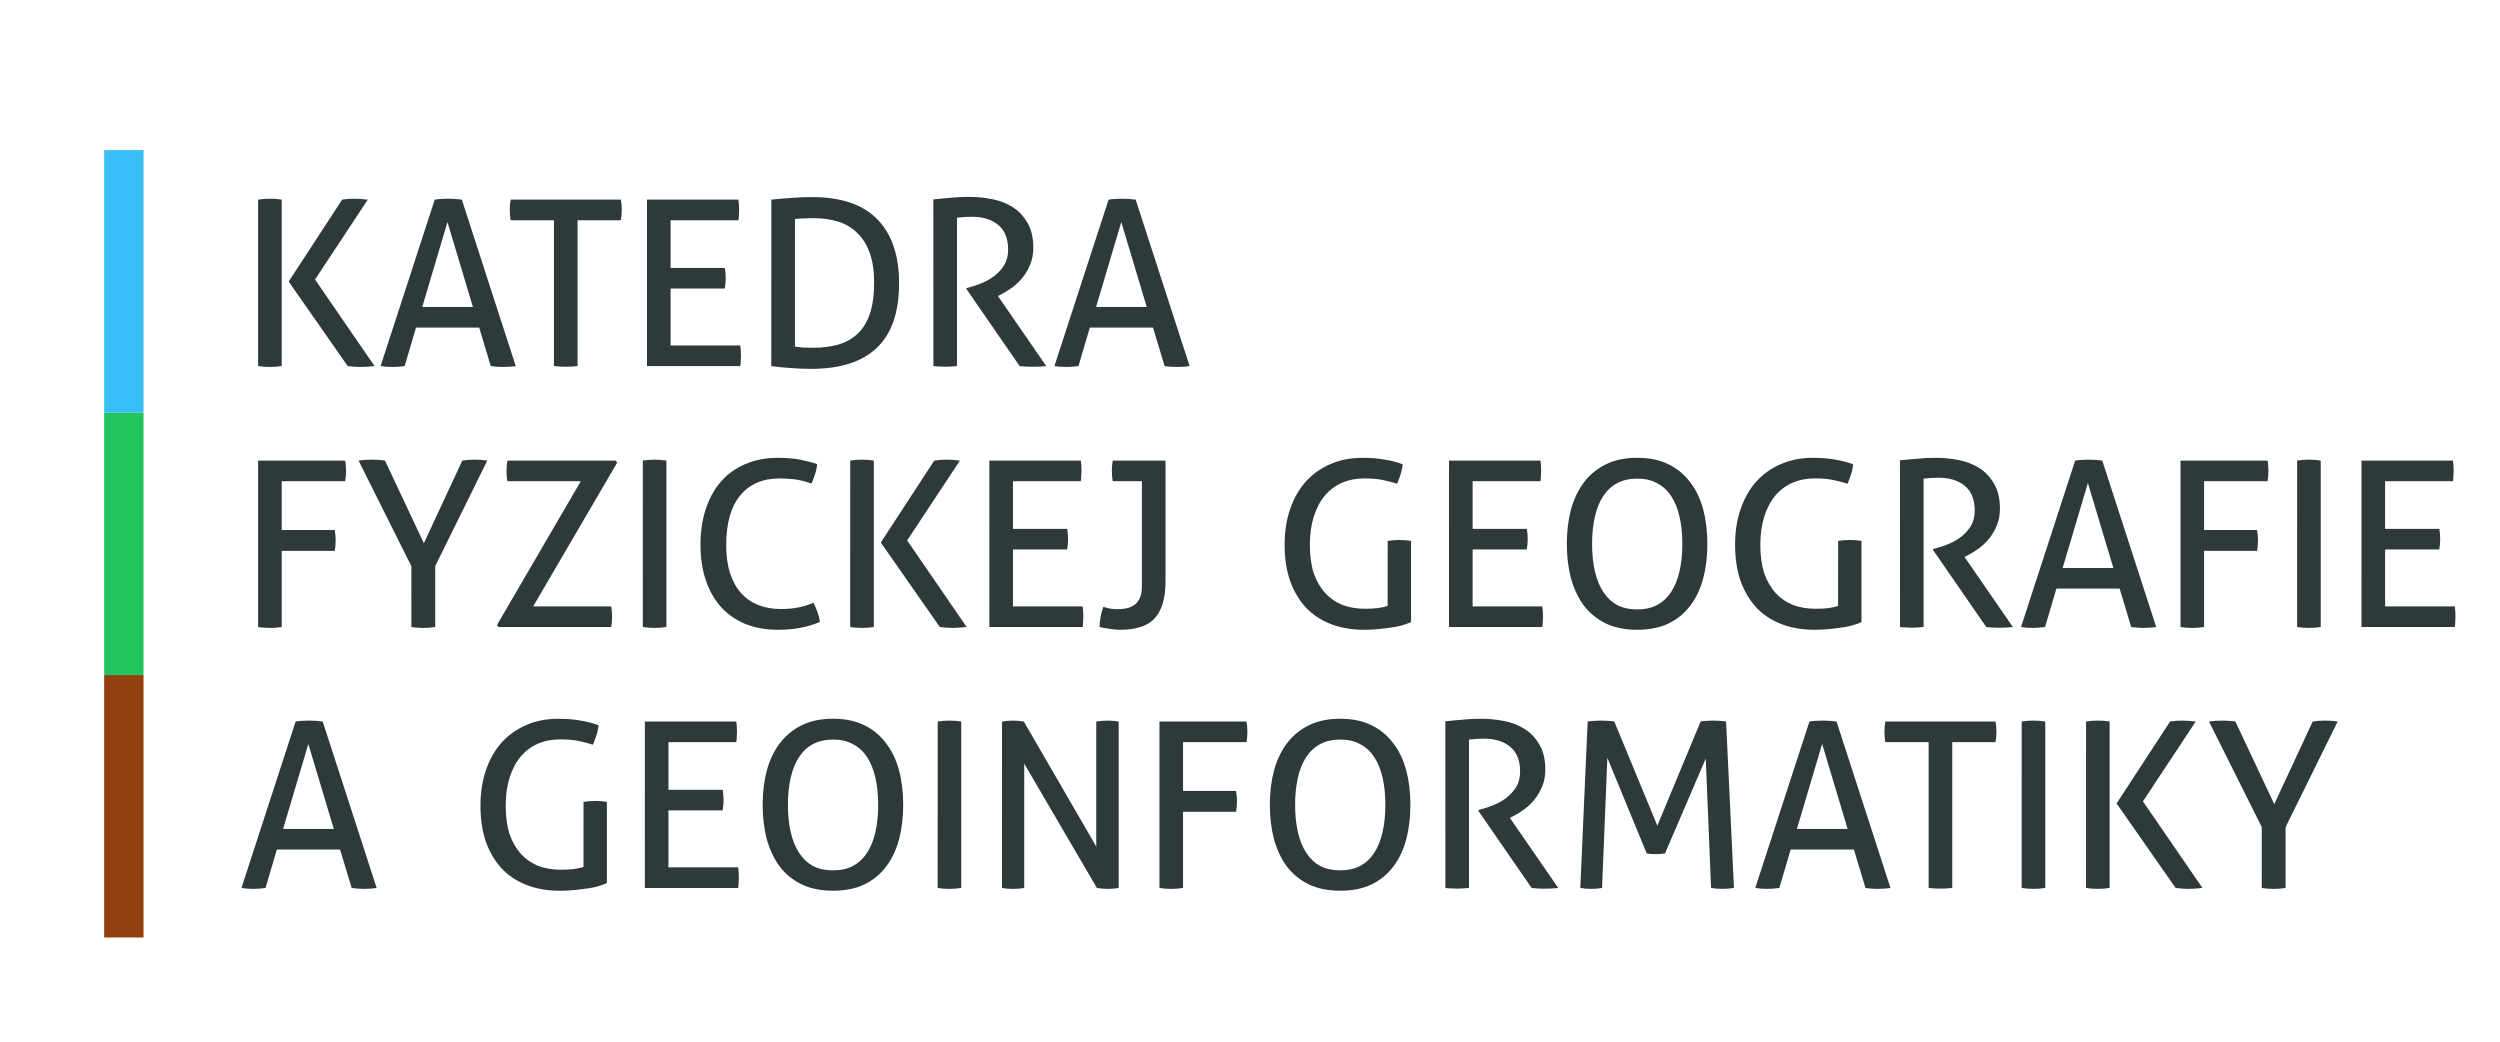
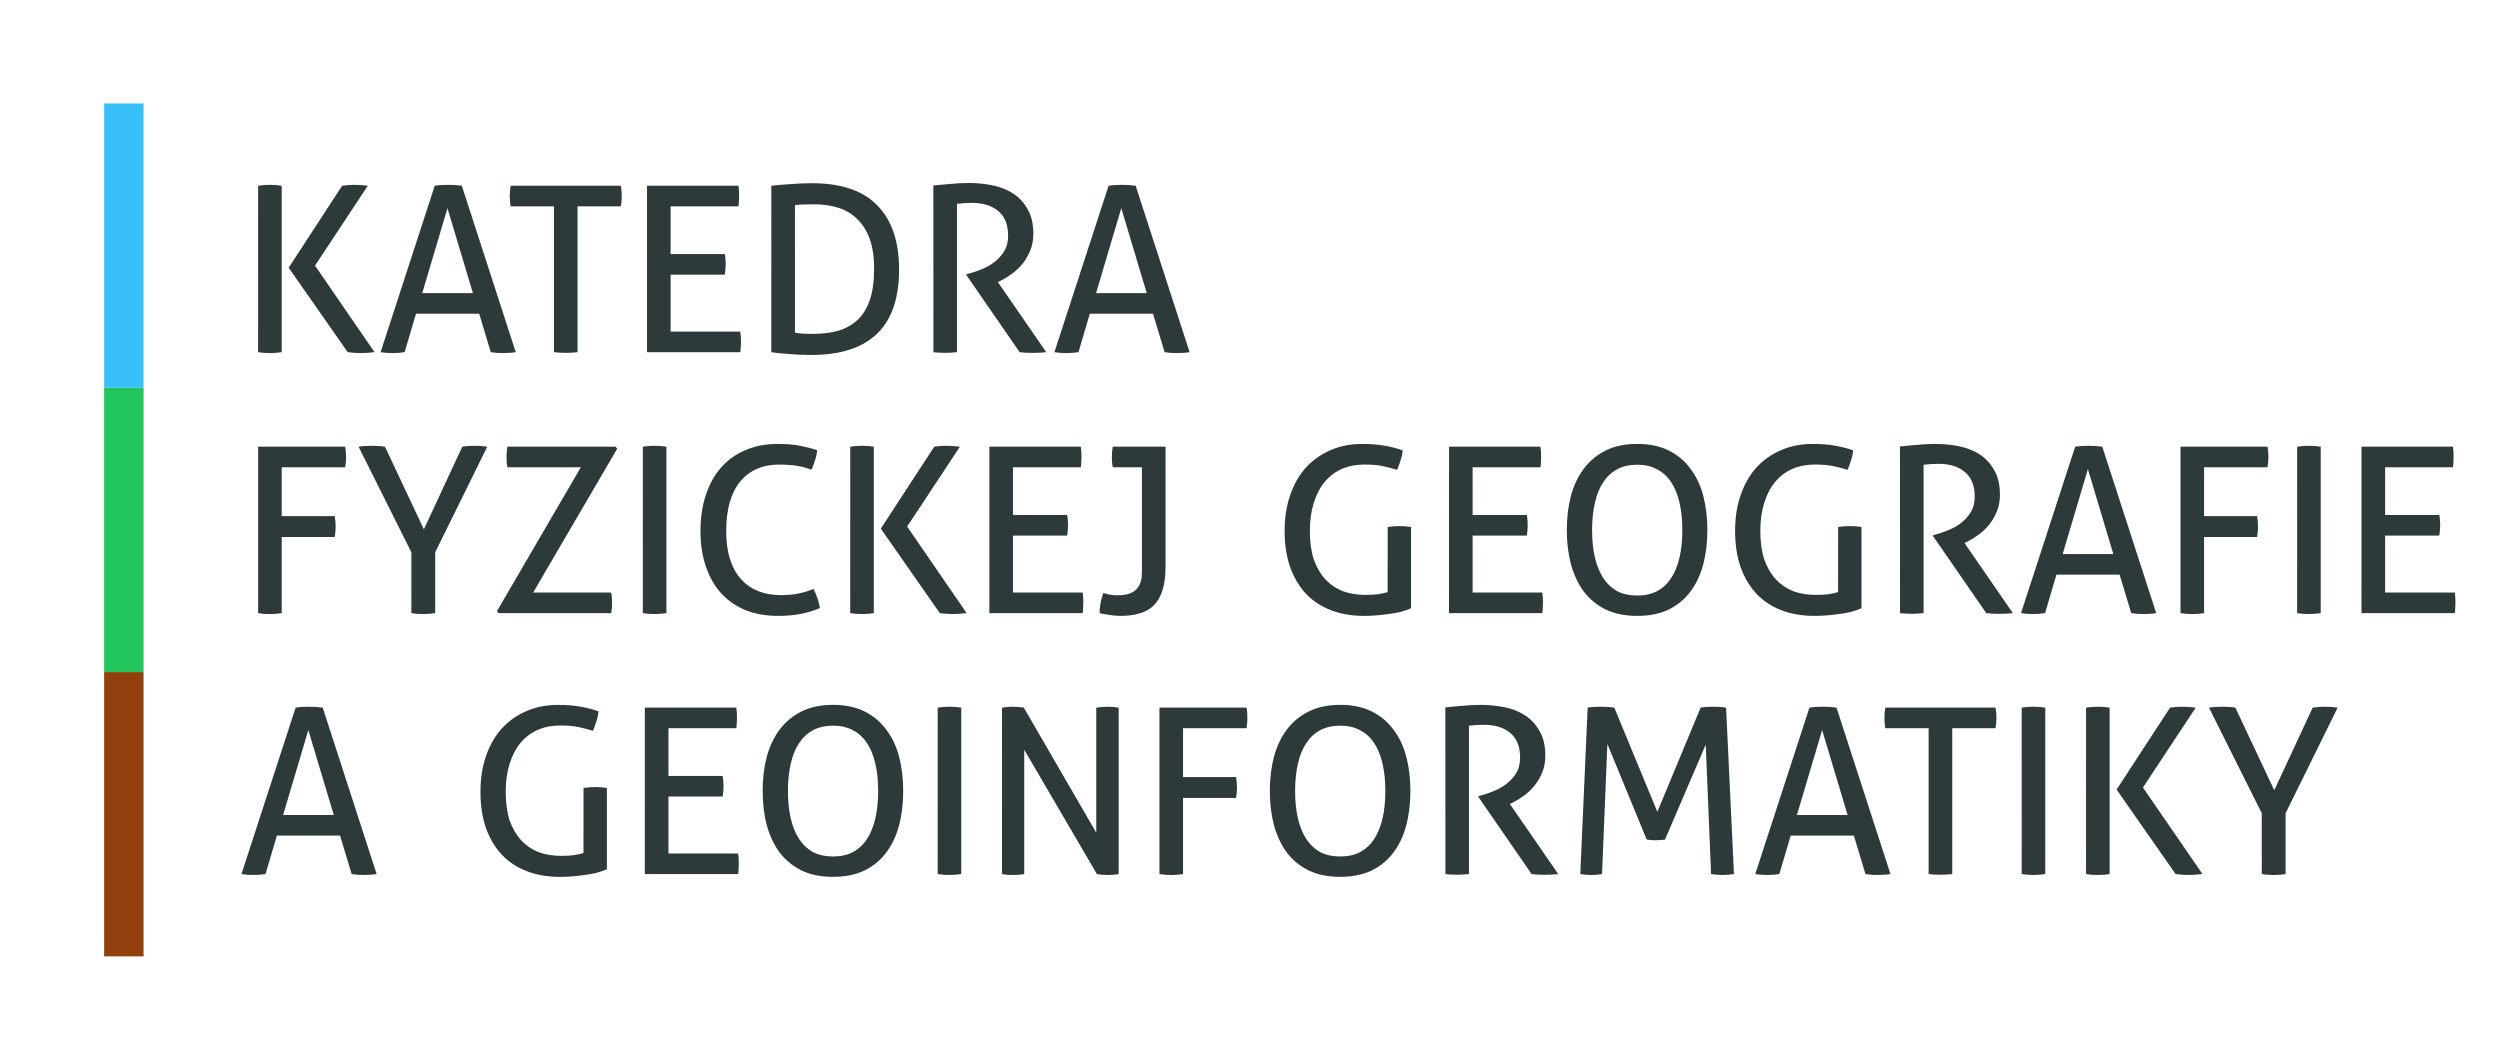
<svg xmlns="http://www.w3.org/2000/svg" xmlns:xlink="http://www.w3.org/1999/xlink" width="360" height="150" viewBox="0 0 95.25 39.688">
  <defs>
    <path id="A" d="M82.692 8.605h-1.649q-.018-.088-.026-.194-.009-.106-.009-.203 0-.097.009-.194.009-.106.026-.194h4.198q.018.088.026.185.009.097.009.194 0 .097-.009.212-.009.106-.026.194h-1.649v5.556q-.203.026-.441.026-.247 0-.459-.026z" />
    <path id="B" d="M86.238 7.82h3.484q.026.176.026.388 0 .097-.009.203 0 .106-.018.194h-2.584v1.817h2.064q.018.088.026.194.009.097.009.194 0 .097-.009.203-.009.106-.026.194h-2.064v2.17h2.655q.026.176.026.388 0 .097-.009.203 0 .106-.018.194h-3.554z" />
    <path id="C" d="M97.147 7.811q.194-.018.353-.035.159-.018.309-.026.159-.018.326-.026.168-.009.37-.009.45 0 .891.088.441.088.785.309.344.22.556.6.22.37.22.944 0 .344-.115.626-.115.282-.291.503-.176.22-.406.388-.22.159-.432.265l-.106.053 1.843 2.672q-.238.026-.538.026-.238 0-.476-.026l-2.028-2.937v-.035l.071-.018q.238-.062.503-.168.265-.106.485-.273.229-.176.379-.415.15-.247.15-.591 0-.635-.379-.944-.37-.309-1.005-.309-.15 0-.282.009-.123.009-.282.026v5.653q-.097.009-.22.018-.115.009-.22.009-.106 0-.229-.009-.123 0-.229-.018z" />
    <path id="D" d="M105.517 12.697h-2.408l-.432 1.464q-.115.018-.229.026-.115.009-.229.009-.123 0-.247-.009-.115-.009-.212-.026l2.064-6.341q.115-.018.247-.026.132-.009.273-.009.123 0 .256.009.132.009.256.026l2.055 6.341q-.106.018-.238.026-.132.009-.256.009-.115 0-.238-.009-.115-.009-.22-.026zm-2.17-.785h1.931l-.97-3.237z" />
    <path id="E" d="M71.421 17.762h3.316q.018.088.026.194.009.097.009.194 0 .097-.009.203-.009.106-.026.194H72.32v1.861h2.02q.018.097.026.203.009.097.009.194 0 .097-.009.203-.009.097-.026.194h-2.02v2.902q-.106.018-.22.026-.106.009-.229.009-.115 0-.238-.009-.115-.009-.212-.026z" />
    <path id="F" d="M77.259 21.784l-2.011-4.022q.115-.018.247-.026.132-.009.265-.009.115 0 .247.009.141.009.247.026l1.482 3.149 1.464-3.149q.115-.018.229-.026.115-.009.238-.009.123 0 .247.009.123.009.238.026l-1.984 4.022v2.32q-.115.018-.229.026-.115.009-.229.009-.115 0-.238-.009-.115-.009-.212-.026z" />
    <path id="G" d="M86.079 17.762q.106-.018.22-.026.115-.009.229-.009.115 0 .229.009.115.009.22.026v6.341q-.106.018-.22.026-.106.009-.229.009-.115 0-.238-.009-.115-.009-.212-.026z" />
    <path id="H" d="M95.145 20.884l2.037-3.122q.123-.018.238-.026.123-.009.22-.009.115 0 .247.009.132.009.273.026l-2.011 3.043 2.267 3.298q-.141.018-.282.026-.132.009-.256.009-.106 0-.229-.009-.123-.009-.256-.026zm-1.164-3.122q.106-.018.22-.026.115-.009.229-.009.115 0 .229.009.115.009.22.026v6.341q-.106.018-.22.026-.115.009-.229.009-.123 0-.238-.009-.115-.009-.212-.026z" />
    <path id="I" d="M114.458 20.822q.106-.018.22-.026.115-.009.229-.009.115 0 .229.009.115.009.212.026v3.096q-.185.079-.406.141-.22.053-.459.079-.238.035-.476.053-.238.018-.45.018-.706 0-1.27-.22-.564-.22-.953-.635-.388-.423-.6-1.023-.203-.6-.203-1.358 0-.758.212-1.367.212-.617.6-1.05.397-.432.935-.661.547-.238 1.208-.238.503 0 .873.071.37.062.67.176-.018.203-.079.379-.053.168-.132.362-.247-.079-.538-.141-.282-.062-.714-.062-.467 0-.855.168-.379.168-.653.494-.265.317-.415.794-.15.467-.15 1.076 0 .626.15 1.085.159.45.441.758.282.3.661.45.388.141.855.141.282 0 .494-.026.212-.035.362-.079z" />
    <path id="J" d="M123.965 24.209q-.688 0-1.191-.238-.503-.247-.838-.679-.326-.441-.494-1.041-.159-.6-.159-1.314 0-.714.159-1.314.168-.6.494-1.032.335-.441.838-.688.503-.247 1.191-.247.688 0 1.191.247.503.247.829.688.335.432.494 1.032.159.6.159 1.314 0 .714-.159 1.314-.159.6-.494 1.041-.326.432-.829.679-.503.238-1.191.238zm0-.776q.441 0 .758-.168.326-.176.538-.503.212-.326.317-.785.106-.459.106-1.041 0-.573-.106-1.032-.106-.467-.317-.785-.212-.326-.538-.494-.317-.176-.758-.176-.441 0-.767.176-.317.168-.529.494-.212.317-.317.785-.106.459-.106 1.032 0 .582.106 1.041.106.459.317.785.212.326.529.503.326.168.767.168z" />
  </defs>
-   <g transform="translate(-61.587 -.214)" fill="#2e3a3a">
+   <g transform="translate(-61.587 -.743)" fill="#2e3a3a">
    <path d="M72.585 10.942l2.037-3.122q.123-.018.238-.026.123-.009.22-.009.115 0 .247.009.132.009.273.026l-2.011 3.043 2.267 3.298q-.141.018-.282.026-.132.009-.256.009-.106 0-.229-.009-.123-.009-.256-.026zM71.421 7.82q.106-.018.22-.026.115-.009.229-.009.115 0 .229.009.115.009.22.026v6.341q-.106.018-.22.026-.115.009-.229.009-.123 0-.238-.009-.115-.009-.212-.026zm8.423 4.877h-2.408l-.432 1.464q-.115.018-.229.026-.115.009-.229.009-.123 0-.247-.009-.115-.009-.212-.026L78.15 7.82q.115-.018.247-.026.132-.009.273-.009.123 0 .256.009.132.009.256.026l2.055 6.341q-.106.018-.238.026-.132.009-.256.009-.115 0-.238-.009-.115-.009-.22-.026zm-2.17-.785h1.931l-.97-3.237z" />
    <use xlink:href="#A" />
    <use xlink:href="#B" />
    <path d="M90.974 7.82q.3-.035.723-.062.423-.035.829-.035 1.667 0 2.487.847.829.847.829 2.434 0 1.658-.847 2.461-.838.803-2.505.803-.415 0-.82-.035-.406-.026-.697-.071zm.9 5.6q.123.018.3.035.185.009.388.009.52 0 .944-.115.432-.123.741-.406.309-.282.476-.758.168-.485.168-1.208 0-.661-.168-1.129-.168-.467-.476-.758-.3-.3-.723-.432-.423-.132-.935-.132-.168 0-.37.009-.194 0-.344.026z" />
    <use xlink:href="#C" />
    <use xlink:href="#D" />
    <use xlink:href="#E" />
    <use xlink:href="#F" />
    <path d="M80.523 24.024l3.193-5.477H80.92q-.018-.079-.026-.185-.009-.106-.009-.203 0-.097.009-.203.009-.106.026-.194h4.119l.062.079-3.201 5.477h2.972q.018.079.026.194.009.106.009.203 0 .097-.009.203-.009.106-.026.185h-4.295z" />
    <use xlink:href="#G" />
    <path d="M92.579 23.177q.194.379.247.732-.37.159-.758.229-.388.071-.838.071-.688 0-1.244-.22-.547-.229-.926-.644-.379-.423-.582-1.023-.203-.6-.203-1.349 0-.758.203-1.367.203-.617.582-1.05.379-.432.926-.661.547-.238 1.226-.238.503 0 .864.071.362.071.644.168-.018.203-.079.379-.053.168-.132.362-.132-.044-.256-.079-.123-.035-.265-.062-.141-.026-.317-.035-.168-.018-.388-.018-.961 0-1.499.653-.529.653-.529 1.879 0 .626.15 1.085.15.459.423.758.273.3.653.45.388.15.864.15.37 0 .67-.062.3-.062.564-.176z" />
    <use xlink:href="#H" />
    <use xlink:href="#B" x="13.044" y="9.942" />
    <path d="M105.094 18.547h-1.111q-.018-.088-.026-.194-.009-.106-.009-.203 0-.097.009-.194.009-.106.026-.194h2.011v4.577q0 .529-.115.891-.115.362-.335.582-.22.212-.538.3-.317.097-.714.097-.212 0-.423-.035-.212-.026-.388-.071 0-.176.035-.37.035-.194.106-.397.106.026.238.062.141.026.291.026.159 0 .317-.026.168-.026.309-.115.141-.088.229-.265.088-.176.088-.476z" />
    <use xlink:href="#I" />
    <use xlink:href="#B" x="30.557" y="9.942" />
    <use xlink:href="#J" />
    <path d="M131.62 20.822q.106-.018.22-.026.115-.009.229-.009.115 0 .229.009.115.009.212.026v3.096q-.185.079-.406.141-.22.053-.459.079-.238.035-.476.053-.238.018-.45.018-.706 0-1.27-.22-.564-.22-.952-.635-.388-.423-.6-1.023-.203-.6-.203-1.358 0-.758.212-1.367.212-.617.6-1.05.397-.432.935-.661.547-.238 1.208-.238.503 0 .873.071.37.062.67.176-.018.203-.079.379-.053.168-.132.362-.247-.079-.538-.141-.282-.062-.714-.062-.467 0-.855.168-.379.168-.653.494-.265.317-.415.794-.15.467-.15 1.076 0 .626.15 1.085.159.45.441.758.282.3.661.45.388.141.855.141.282 0 .494-.026.212-.035.362-.079z" />
    <use xlink:href="#C" x="36.828" y="9.942" />
    <use xlink:href="#D" x="36.828" y="9.942" />
    <use xlink:href="#E" x="73.243" />
    <use xlink:href="#G" x="63.03" />
    <use xlink:href="#B" x="65.323" y="9.942" />
    <use xlink:href="#D" x="-30.974" y="19.884" />
    <use xlink:href="#I" x="-30.639" y="9.943" />
    <use xlink:href="#B" x="-.082" y="19.884" />
    <use xlink:href="#J" x="-30.639" y="9.942" />
    <use xlink:href="#G" x="11.234" y="9.942" />
    <path d="M99.764 27.704q.097-.018.203-.026.115-.009.212-.009.097 0 .203.009.115.009.212.026l2.76 4.763v-4.762q.106-.018.22-.026.115-.009.229-.009.097 0 .203.009.106.009.203.026v6.341q-.097.018-.212.026-.106.009-.203.009-.097 0-.212-.009-.106-.009-.203-.026l-2.769-4.736v4.736q-.097.018-.212.026-.106.009-.212.009-.115 0-.229-.009-.106-.009-.194-.026z" />
    <use xlink:href="#E" x="34.341" y="9.942" />
    <use xlink:href="#J" x="-11.315" y="9.942" />
    <use xlink:href="#C" x="19.507" y="19.884" />
    <path d="M122.077 27.704q.106-.018.238-.026.141-.009.265-.009.123 0 .265.009.15.009.247.026l1.64 3.969 1.649-3.969q.088-.018.22-.026.132-.009.256-.009.115 0 .256.009.141.009.238.026l.3 6.341q-.106.018-.22.026-.106.009-.22.009-.115 0-.229-.009-.106-.009-.203-.026l-.203-4.93-1.552 3.616q-.176.026-.362.026-.168 0-.335-.026l-1.499-3.642-.203 4.957q-.097.018-.203.026-.106.009-.203.009-.115 0-.22-.009-.106-.009-.203-.026z" />
    <use xlink:href="#D" x="26.703" y="19.884" />
    <use xlink:href="#A" x="52.376" y="19.884" />
    <use xlink:href="#G" x="52.535" y="9.942" />
    <use xlink:href="#H" x="47.085" y="9.942" />
    <use xlink:href="#F" x="70.501" y="9.942" />
  </g>
-   <g stroke-width="1.5" fill="none">
-     <path d="M4.718 25.719v10" stroke="#92400e" />
-     <path d="M4.718 15.719v10" stroke="#22c55e" />
-     <path d="M4.718 5.719v10" stroke="#38bff8" />
+   <g fill="none" stroke-width="1.502">
+     <path d="M4.718 25.606v10.832" stroke="#92400e" />
+     <path d="M4.718 14.774v10.832" stroke="#22c55e" />
+     <path d="M4.718 3.942v10.832" stroke="#38bff8" />
  </g>
</svg>
